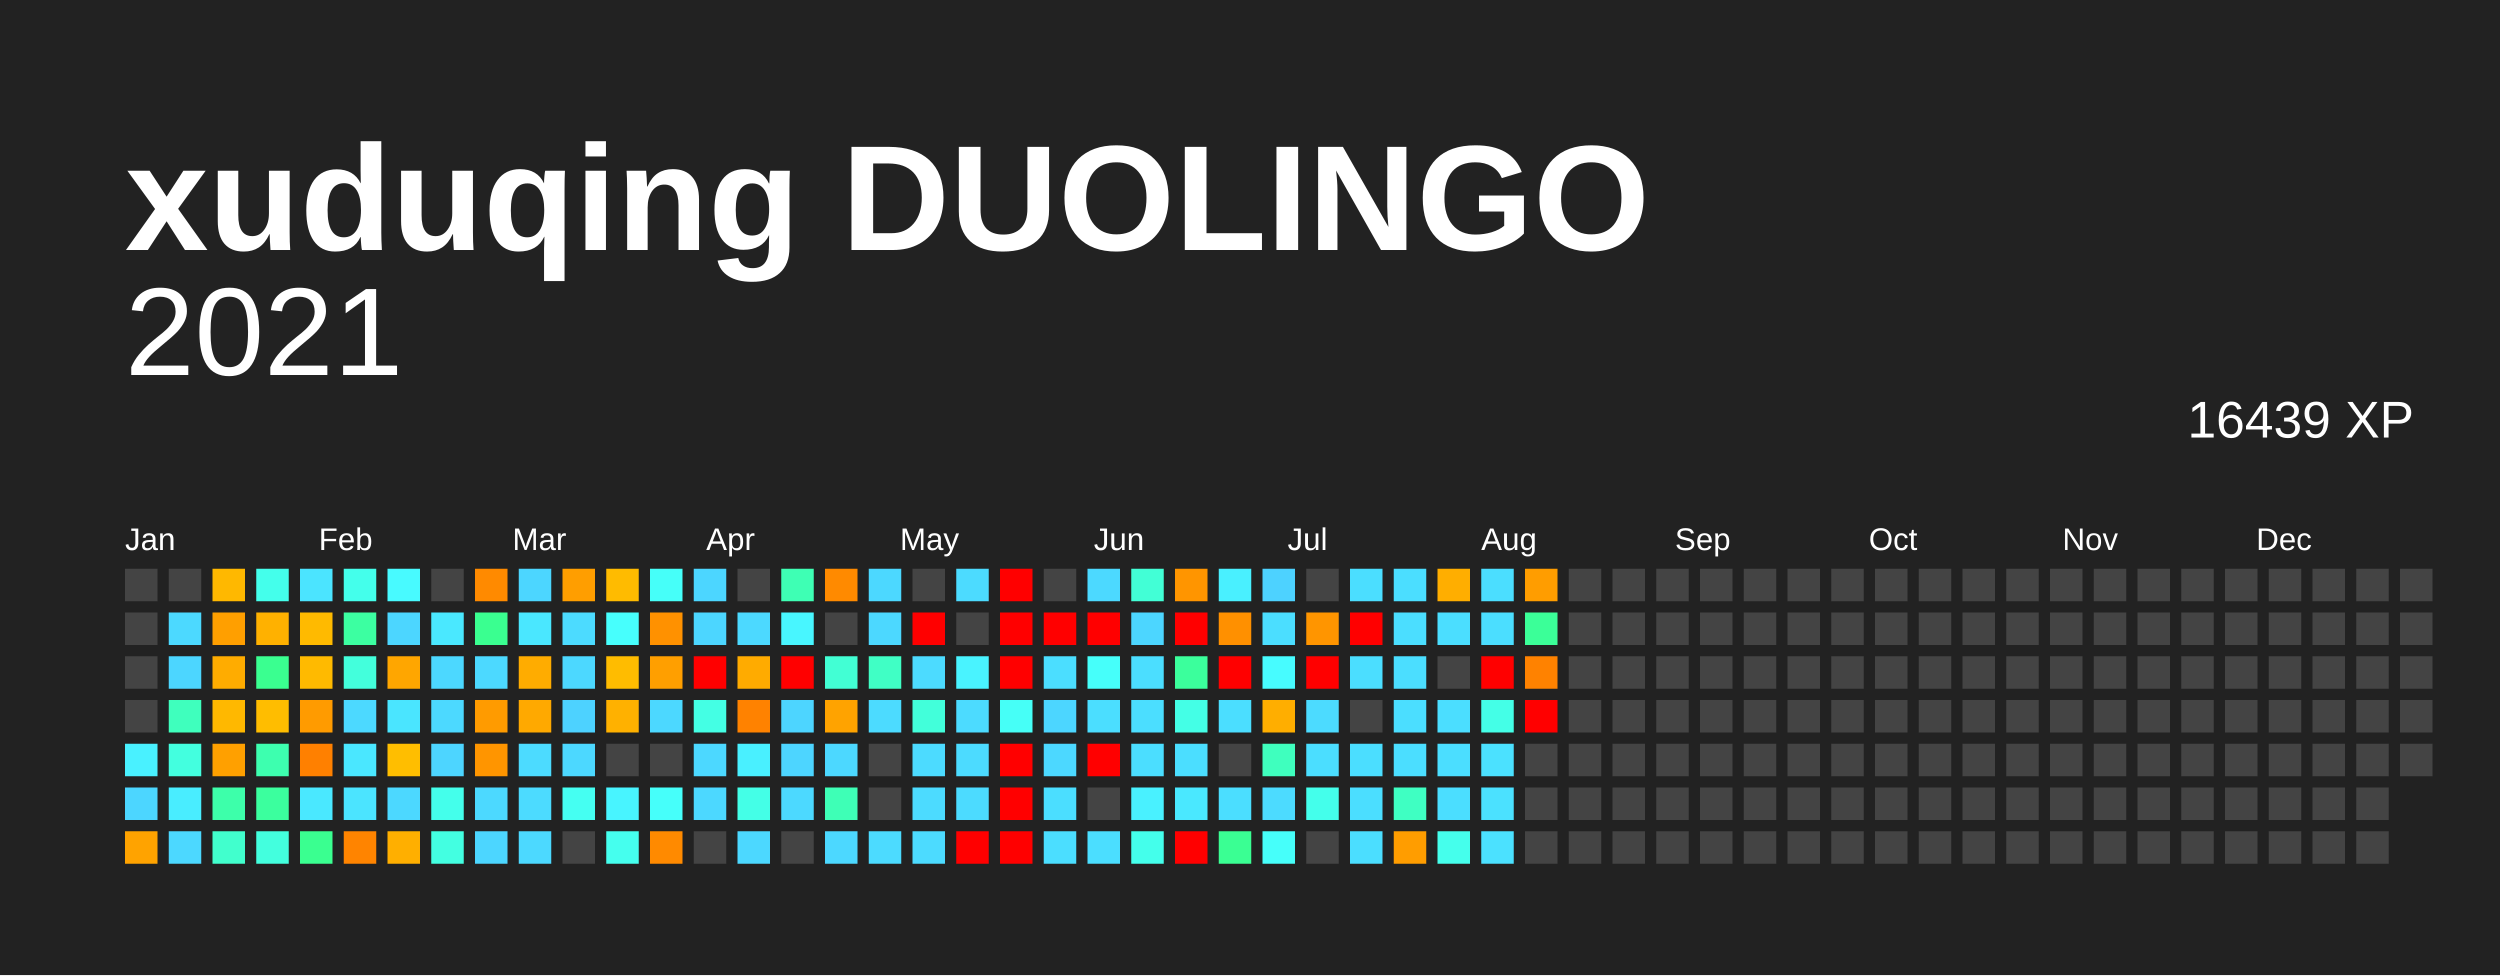
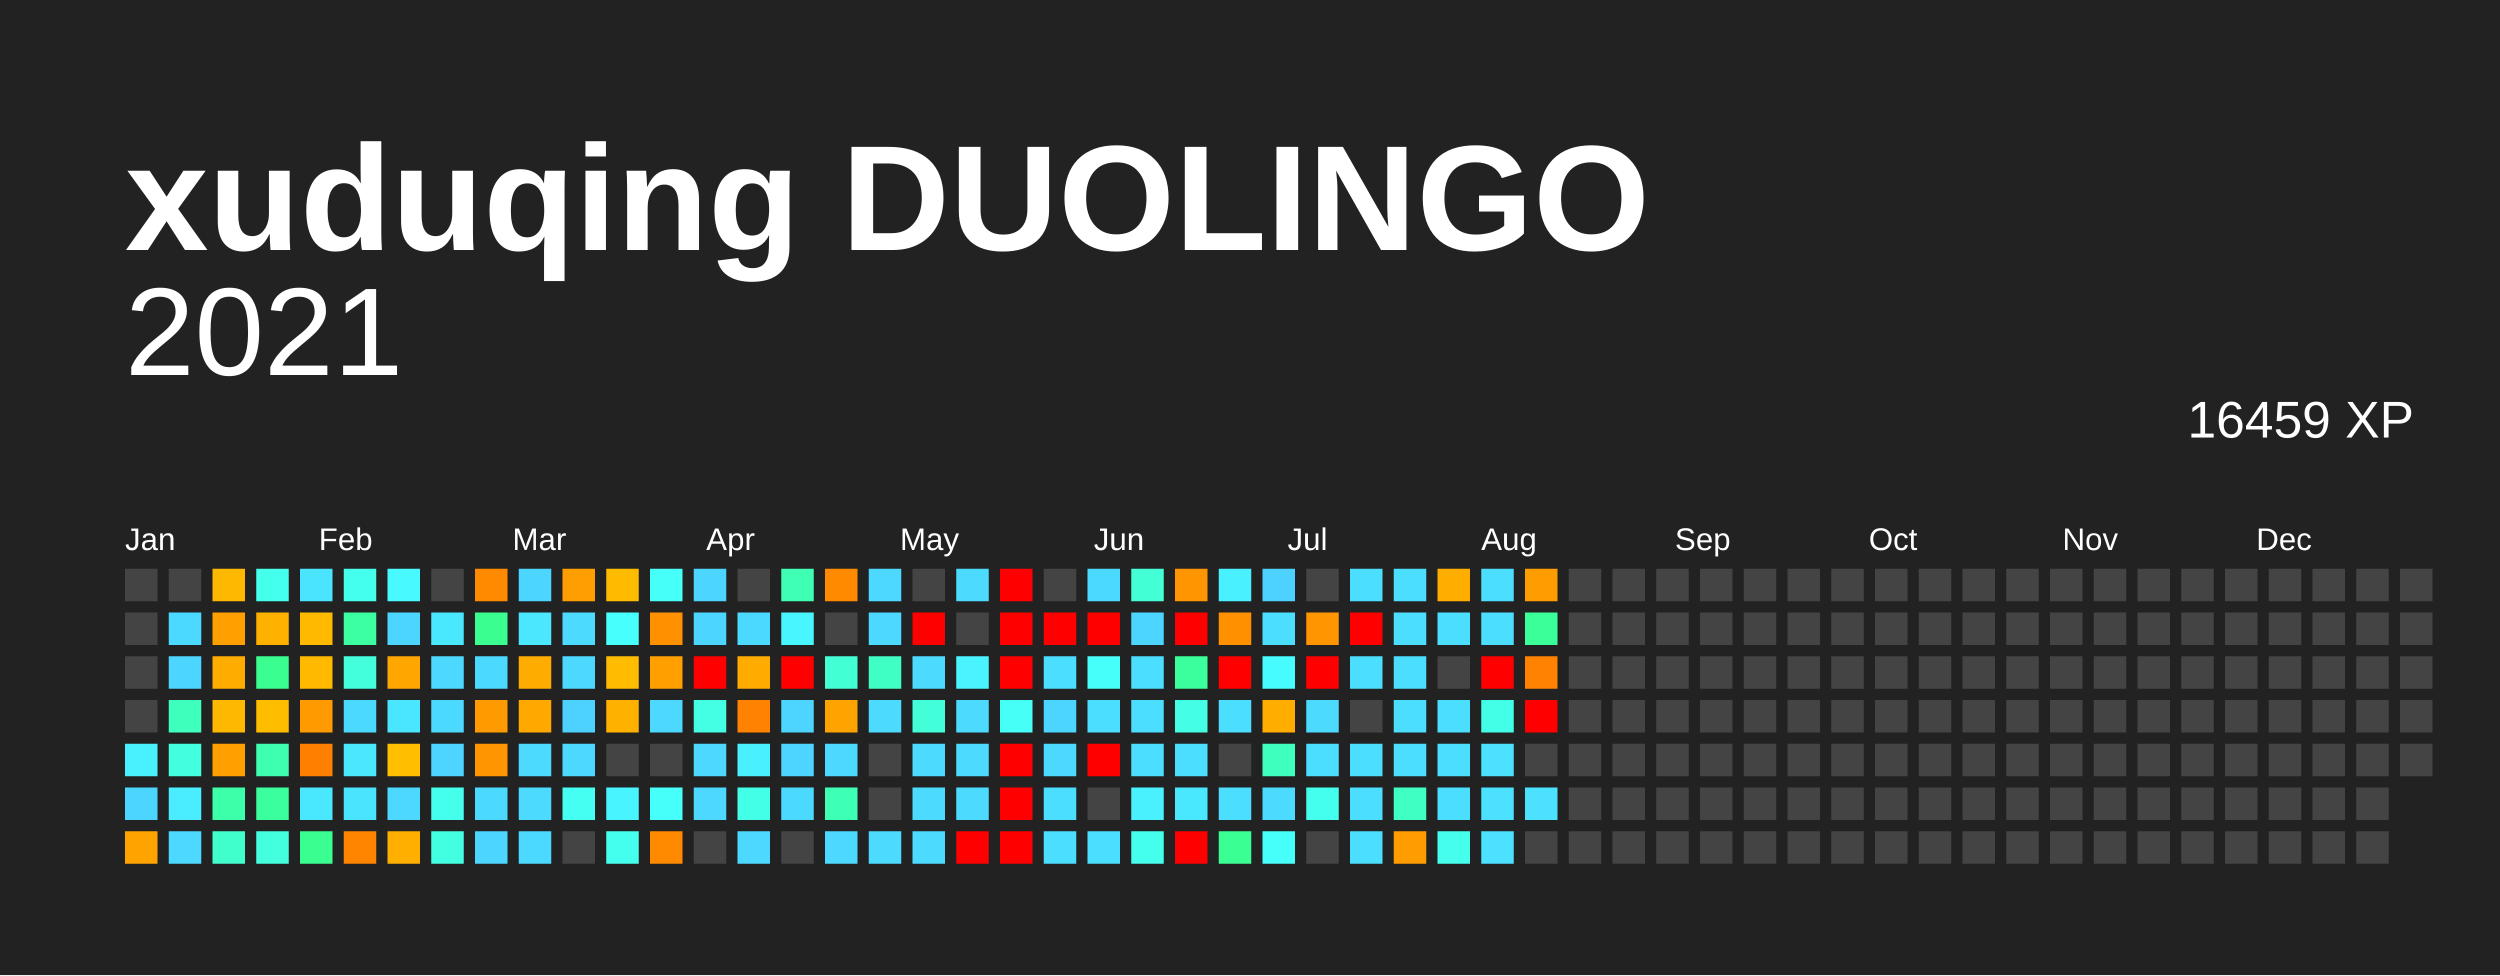
<svg xmlns="http://www.w3.org/2000/svg" baseProfile="full" height="78mm" version="1.1" viewBox="0,0,200,78" width="200mm">
  <defs />
  <rect fill="#222222" height="78" width="200" x="0" y="0" />
  <text fill="#FFFFFF" style="font-size:12px; font-family:Arial; font-weight:bold;" x="10" y="20">xuduqing DUOLINGO</text>
  <text alignment-baseline="hanging" fill="#FFFFFF" style="font-size:10.0px; font-family:Arial;" x="10" y="30">2021</text>
-   <text alignment-baseline="hanging" fill="#FFFFFF" style="font-size:4.125px; font-family:Arial;" x="175" y="35">16439 XP</text>
+   <text alignment-baseline="hanging" fill="#FFFFFF" style="font-size:4.125px; font-family:Arial;" x="175" y="35">16459 XP</text>
  <text fill="#FFFFFF" style="font-size:2.5px; font-family:Arial" x="10.0" y="44">Jan</text>
  <text fill="#FFFFFF" style="font-size:2.5px; font-family:Arial" x="25.5" y="44">Feb</text>
  <text fill="#FFFFFF" style="font-size:2.5px; font-family:Arial" x="41.0" y="44">Mar</text>
  <text fill="#FFFFFF" style="font-size:2.5px; font-family:Arial" x="56.5" y="44">Apr</text>
  <text fill="#FFFFFF" style="font-size:2.5px; font-family:Arial" x="72.0" y="44">May</text>
  <text fill="#FFFFFF" style="font-size:2.5px; font-family:Arial" x="87.5" y="44">Jun</text>
  <text fill="#FFFFFF" style="font-size:2.5px; font-family:Arial" x="103.0" y="44">Jul</text>
  <text fill="#FFFFFF" style="font-size:2.5px; font-family:Arial" x="118.5" y="44">Aug</text>
  <text fill="#FFFFFF" style="font-size:2.5px; font-family:Arial" x="134.0" y="44">Sep</text>
  <text fill="#FFFFFF" style="font-size:2.5px; font-family:Arial" x="149.5" y="44">Oct</text>
  <text fill="#FFFFFF" style="font-size:2.5px; font-family:Arial" x="165.0" y="44">Nov</text>
  <text fill="#FFFFFF" style="font-size:2.5px; font-family:Arial" x="180.5" y="44">Dec</text>
  <rect fill="#444444" height="2.6" width="2.6" x="10.0" y="45.5" />
  <rect fill="#444444" height="2.6" width="2.6" x="10.0" y="49.0" />
  <rect fill="#444444" height="2.6" width="2.6" x="10.0" y="52.5" />
  <rect fill="#444444" height="2.6" width="2.6" x="10.0" y="56.0" />
  <rect fill="#49f1ff" height="2.6" width="2.6" x="10.0" y="59.5" />
  <rect fill="#4cd6ff" height="2.6" width="2.6" x="10.0" y="63.0" />
  <rect fill="#ffa300" height="2.6" width="2.6" x="10.0" y="66.5" />
  <rect fill="#444444" height="2.6" width="2.6" x="13.5" y="45.5" />
  <rect fill="#4cd9ff" height="2.6" width="2.6" x="13.5" y="49.0" />
  <rect fill="#4cd6ff" height="2.6" width="2.6" x="13.5" y="52.5" />
  <rect fill="#3fffbd" height="2.6" width="2.6" x="13.5" y="56.0" />
  <rect fill="#43ffdf" height="2.6" width="2.6" x="13.5" y="59.5" />
  <rect fill="#49edff" height="2.6" width="2.6" x="13.5" y="63.0" />
  <rect fill="#4cd8ff" height="2.6" width="2.6" x="13.5" y="66.5" />
  <rect fill="#ffb800" height="2.6" width="2.6" x="17.0" y="45.5" />
  <rect fill="#ff9f00" height="2.6" width="2.6" x="17.0" y="49.0" />
  <rect fill="#ffac00" height="2.6" width="2.6" x="17.0" y="52.5" />
  <rect fill="#ffb800" height="2.6" width="2.6" x="17.0" y="56.0" />
  <rect fill="#ffa000" height="2.6" width="2.6" x="17.0" y="59.5" />
  <rect fill="#3dffaa" height="2.6" width="2.6" x="17.0" y="63.0" />
  <rect fill="#41ffcd" height="2.6" width="2.6" x="17.0" y="66.5" />
  <rect fill="#44ffeb" height="2.6" width="2.6" x="20.5" y="45.5" />
  <rect fill="#ffb100" height="2.6" width="2.6" x="20.5" y="49.0" />
  <rect fill="#3aff90" height="2.6" width="2.6" x="20.5" y="52.5" />
  <rect fill="#ffbd00" height="2.6" width="2.6" x="20.5" y="56.0" />
  <rect fill="#3dffaf" height="2.6" width="2.6" x="20.5" y="59.5" />
  <rect fill="#3bff9e" height="2.6" width="2.6" x="20.5" y="63.0" />
  <rect fill="#43ffde" height="2.6" width="2.6" x="20.5" y="66.5" />
  <rect fill="#4be4ff" height="2.6" width="2.6" x="24.0" y="45.5" />
  <rect fill="#ffba00" height="2.6" width="2.6" x="24.0" y="49.0" />
  <rect fill="#ffba00" height="2.6" width="2.6" x="24.0" y="52.5" />
  <rect fill="#ff9b00" height="2.6" width="2.6" x="24.0" y="56.0" />
  <rect fill="#ff8000" height="2.6" width="2.6" x="24.0" y="59.5" />
  <rect fill="#4ae8ff" height="2.6" width="2.6" x="24.0" y="63.0" />
  <rect fill="#3aff90" height="2.6" width="2.6" x="24.0" y="66.5" />
  <rect fill="#44ffeb" height="2.6" width="2.6" x="27.5" y="45.5" />
  <rect fill="#3cffa1" height="2.6" width="2.6" x="27.5" y="49.0" />
  <rect fill="#43ffdc" height="2.6" width="2.6" x="27.5" y="52.5" />
  <rect fill="#4cd9ff" height="2.6" width="2.6" x="27.5" y="56.0" />
  <rect fill="#4ae7ff" height="2.6" width="2.6" x="27.5" y="59.5" />
  <rect fill="#4be4ff" height="2.6" width="2.6" x="27.5" y="63.0" />
  <rect fill="#ff8400" height="2.6" width="2.6" x="27.5" y="66.5" />
  <rect fill="#48faff" height="2.6" width="2.6" x="31.0" y="45.5" />
  <rect fill="#4cd6ff" height="2.6" width="2.6" x="31.0" y="49.0" />
  <rect fill="#ffa600" height="2.6" width="2.6" x="31.0" y="52.5" />
  <rect fill="#4ae5ff" height="2.6" width="2.6" x="31.0" y="56.0" />
  <rect fill="#ffbe00" height="2.6" width="2.6" x="31.0" y="59.5" />
  <rect fill="#4cd8ff" height="2.6" width="2.6" x="31.0" y="63.0" />
  <rect fill="#ffaf00" height="2.6" width="2.6" x="31.0" y="66.5" />
  <rect fill="#444444" height="2.6" width="2.6" x="34.5" y="45.5" />
  <rect fill="#4ae8ff" height="2.6" width="2.6" x="34.5" y="49.0" />
  <rect fill="#4cd8ff" height="2.6" width="2.6" x="34.5" y="52.5" />
  <rect fill="#4cd9ff" height="2.6" width="2.6" x="34.5" y="56.0" />
  <rect fill="#4dd5ff" height="2.6" width="2.6" x="34.5" y="59.5" />
  <rect fill="#44ffeb" height="2.6" width="2.6" x="34.5" y="63.0" />
  <rect fill="#43ffe1" height="2.6" width="2.6" x="34.5" y="66.5" />
  <rect fill="#ff8a00" height="2.6" width="2.6" x="38.0" y="45.5" />
  <rect fill="#3aff90" height="2.6" width="2.6" x="38.0" y="49.0" />
  <rect fill="#4cd9ff" height="2.6" width="2.6" x="38.0" y="52.5" />
  <rect fill="#ff9b00" height="2.6" width="2.6" x="38.0" y="56.0" />
  <rect fill="#ff9500" height="2.6" width="2.6" x="38.0" y="59.5" />
  <rect fill="#4cd9ff" height="2.6" width="2.6" x="38.0" y="63.0" />
  <rect fill="#4cd6ff" height="2.6" width="2.6" x="38.0" y="66.5" />
  <rect fill="#4cd6ff" height="2.6" width="2.6" x="41.5" y="45.5" />
  <rect fill="#4ae7ff" height="2.6" width="2.6" x="41.5" y="49.0" />
  <rect fill="#ffac00" height="2.6" width="2.6" x="41.5" y="52.5" />
  <rect fill="#ffa900" height="2.6" width="2.6" x="41.5" y="56.0" />
  <rect fill="#4cdbff" height="2.6" width="2.6" x="41.5" y="59.5" />
  <rect fill="#4cdbff" height="2.6" width="2.6" x="41.5" y="63.0" />
  <rect fill="#4cd9ff" height="2.6" width="2.6" x="41.5" y="66.5" />
  <rect fill="#ff9e00" height="2.6" width="2.6" x="45.0" y="45.5" />
  <rect fill="#4cdbff" height="2.6" width="2.6" x="45.0" y="49.0" />
  <rect fill="#4cd8ff" height="2.6" width="2.6" x="45.0" y="52.5" />
  <rect fill="#4dd2ff" height="2.6" width="2.6" x="45.0" y="56.0" />
  <rect fill="#4cd8ff" height="2.6" width="2.6" x="45.0" y="59.5" />
  <rect fill="#45fff2" height="2.6" width="2.6" x="45.0" y="63.0" />
  <rect fill="#444444" height="2.6" width="2.6" x="45.0" y="66.5" />
  <rect fill="#ffbb00" height="2.6" width="2.6" x="48.5" y="45.5" />
  <rect fill="#47fffd" height="2.6" width="2.6" x="48.5" y="49.0" />
  <rect fill="#ffbc00" height="2.6" width="2.6" x="48.5" y="52.5" />
  <rect fill="#ffb100" height="2.6" width="2.6" x="48.5" y="56.0" />
  <rect fill="#444444" height="2.6" width="2.6" x="48.5" y="59.5" />
  <rect fill="#48f4ff" height="2.6" width="2.6" x="48.5" y="63.0" />
  <rect fill="#45ffee" height="2.6" width="2.6" x="48.5" y="66.5" />
  <rect fill="#46fff9" height="2.6" width="2.6" x="52.0" y="45.5" />
  <rect fill="#ff9100" height="2.6" width="2.6" x="52.0" y="49.0" />
  <rect fill="#ff9f00" height="2.6" width="2.6" x="52.0" y="52.5" />
  <rect fill="#4cd8ff" height="2.6" width="2.6" x="52.0" y="56.0" />
  <rect fill="#444444" height="2.6" width="2.6" x="52.0" y="59.5" />
  <rect fill="#46fffa" height="2.6" width="2.6" x="52.0" y="63.0" />
  <rect fill="#ff8a00" height="2.6" width="2.6" x="52.0" y="66.5" />
  <rect fill="#4cd6ff" height="2.6" width="2.6" x="55.5" y="45.5" />
  <rect fill="#4cd6ff" height="2.6" width="2.6" x="55.5" y="49.0" />
  <rect fill="red" height="2.6" width="2.6" x="55.5" y="52.5" />
  <rect fill="#44ffe4" height="2.6" width="2.6" x="55.5" y="56.0" />
  <rect fill="#4cd8ff" height="2.6" width="2.6" x="55.5" y="59.5" />
  <rect fill="#4cd8ff" height="2.6" width="2.6" x="55.5" y="63.0" />
  <rect fill="#444444" height="2.6" width="2.6" x="55.5" y="66.5" />
  <rect fill="#444444" height="2.6" width="2.6" x="59.0" y="45.5" />
  <rect fill="#4cd9ff" height="2.6" width="2.6" x="59.0" y="49.0" />
  <rect fill="#ffab00" height="2.6" width="2.6" x="59.0" y="52.5" />
  <rect fill="#ff8200" height="2.6" width="2.6" x="59.0" y="56.0" />
  <rect fill="#49f0ff" height="2.6" width="2.6" x="59.0" y="59.5" />
  <rect fill="#44ffe7" height="2.6" width="2.6" x="59.0" y="63.0" />
  <rect fill="#4cd8ff" height="2.6" width="2.6" x="59.0" y="66.5" />
  <rect fill="#3effb4" height="2.6" width="2.6" x="62.5" y="45.5" />
  <rect fill="#48f6ff" height="2.6" width="2.6" x="62.5" y="49.0" />
  <rect fill="red" height="2.6" width="2.6" x="62.5" y="52.5" />
  <rect fill="#4dd5ff" height="2.6" width="2.6" x="62.5" y="56.0" />
  <rect fill="#4dd5ff" height="2.6" width="2.6" x="62.5" y="59.5" />
  <rect fill="#4cd9ff" height="2.6" width="2.6" x="62.5" y="63.0" />
  <rect fill="#444444" height="2.6" width="2.6" x="62.5" y="66.5" />
  <rect fill="#ff8a00" height="2.6" width="2.6" x="66.0" y="45.5" />
  <rect fill="#444444" height="2.6" width="2.6" x="66.0" y="49.0" />
  <rect fill="#42ffd4" height="2.6" width="2.6" x="66.0" y="52.5" />
  <rect fill="#ffa300" height="2.6" width="2.6" x="66.0" y="56.0" />
  <rect fill="#4cd8ff" height="2.6" width="2.6" x="66.0" y="59.5" />
  <rect fill="#3effb6" height="2.6" width="2.6" x="66.0" y="63.0" />
  <rect fill="#4cd8ff" height="2.6" width="2.6" x="66.0" y="66.5" />
  <rect fill="#4cd8ff" height="2.6" width="2.6" x="69.5" y="45.5" />
  <rect fill="#4cd8ff" height="2.6" width="2.6" x="69.5" y="49.0" />
  <rect fill="#40ffc5" height="2.6" width="2.6" x="69.5" y="52.5" />
  <rect fill="#4cdbff" height="2.6" width="2.6" x="69.5" y="56.0" />
  <rect fill="#444444" height="2.6" width="2.6" x="69.5" y="59.5" />
  <rect fill="#444444" height="2.6" width="2.6" x="69.5" y="63.0" />
  <rect fill="#4cdbff" height="2.6" width="2.6" x="69.5" y="66.5" />
  <rect fill="#444444" height="2.6" width="2.6" x="73.0" y="45.5" />
  <rect fill="red" height="2.6" width="2.6" x="73.0" y="49.0" />
  <rect fill="#4cdbff" height="2.6" width="2.6" x="73.0" y="52.5" />
  <rect fill="#42ffda" height="2.6" width="2.6" x="73.0" y="56.0" />
  <rect fill="#4cdbff" height="2.6" width="2.6" x="73.0" y="59.5" />
  <rect fill="#4cdbff" height="2.6" width="2.6" x="73.0" y="63.0" />
  <rect fill="#4cdbff" height="2.6" width="2.6" x="73.0" y="66.5" />
  <rect fill="#4cdbff" height="2.6" width="2.6" x="76.5" y="45.5" />
  <rect fill="#444444" height="2.6" width="2.6" x="76.5" y="49.0" />
  <rect fill="#49f3ff" height="2.6" width="2.6" x="76.5" y="52.5" />
  <rect fill="#4cdbff" height="2.6" width="2.6" x="76.5" y="56.0" />
  <rect fill="#4cdbff" height="2.6" width="2.6" x="76.5" y="59.5" />
  <rect fill="#4cdbff" height="2.6" width="2.6" x="76.5" y="63.0" />
  <rect fill="red" height="2.6" width="2.6" x="76.5" y="66.5" />
  <rect fill="red" height="2.6" width="2.6" x="80.0" y="45.5" />
  <rect fill="red" height="2.6" width="2.6" x="80.0" y="49.0" />
  <rect fill="red" height="2.6" width="2.6" x="80.0" y="52.5" />
  <rect fill="#46fff7" height="2.6" width="2.6" x="80.0" y="56.0" />
  <rect fill="red" height="2.6" width="2.6" x="80.0" y="59.5" />
  <rect fill="red" height="2.6" width="2.6" x="80.0" y="63.0" />
  <rect fill="red" height="2.6" width="2.6" x="80.0" y="66.5" />
  <rect fill="#444444" height="2.6" width="2.6" x="83.5" y="45.5" />
  <rect fill="red" height="2.6" width="2.6" x="83.5" y="49.0" />
  <rect fill="#4bdeff" height="2.6" width="2.6" x="83.5" y="52.5" />
  <rect fill="#4cd6ff" height="2.6" width="2.6" x="83.5" y="56.0" />
  <rect fill="#4cd8ff" height="2.6" width="2.6" x="83.5" y="59.5" />
  <rect fill="#4bdeff" height="2.6" width="2.6" x="83.5" y="63.0" />
  <rect fill="#4bdeff" height="2.6" width="2.6" x="83.5" y="66.5" />
  <rect fill="#4cd9ff" height="2.6" width="2.6" x="87.0" y="45.5" />
  <rect fill="red" height="2.6" width="2.6" x="87.0" y="49.0" />
  <rect fill="#46fffa" height="2.6" width="2.6" x="87.0" y="52.5" />
  <rect fill="#4bdeff" height="2.6" width="2.6" x="87.0" y="56.0" />
  <rect fill="red" height="2.6" width="2.6" x="87.0" y="59.5" />
  <rect fill="#444444" height="2.6" width="2.6" x="87.0" y="63.0" />
  <rect fill="#4bdeff" height="2.6" width="2.6" x="87.0" y="66.5" />
  <rect fill="#42ffd6" height="2.6" width="2.6" x="90.5" y="45.5" />
  <rect fill="#4cd6ff" height="2.6" width="2.6" x="90.5" y="49.0" />
  <rect fill="#4bdeff" height="2.6" width="2.6" x="90.5" y="52.5" />
  <rect fill="#4bdeff" height="2.6" width="2.6" x="90.5" y="56.0" />
  <rect fill="#4bdeff" height="2.6" width="2.6" x="90.5" y="59.5" />
  <rect fill="#49f1ff" height="2.6" width="2.6" x="90.5" y="63.0" />
  <rect fill="#44ffeb" height="2.6" width="2.6" x="90.5" y="66.5" />
  <rect fill="#ff9500" height="2.6" width="2.6" x="94.0" y="45.5" />
  <rect fill="red" height="2.6" width="2.6" x="94.0" y="49.0" />
  <rect fill="#3bff9c" height="2.6" width="2.6" x="94.0" y="52.5" />
  <rect fill="#44ffe6" height="2.6" width="2.6" x="94.0" y="56.0" />
  <rect fill="#4bdeff" height="2.6" width="2.6" x="94.0" y="59.5" />
  <rect fill="#4ae8ff" height="2.6" width="2.6" x="94.0" y="63.0" />
  <rect fill="red" height="2.6" width="2.6" x="94.0" y="66.5" />
  <rect fill="#49f0ff" height="2.6" width="2.6" x="97.5" y="45.5" />
  <rect fill="#ff9000" height="2.6" width="2.6" x="97.5" y="49.0" />
  <rect fill="red" height="2.6" width="2.6" x="97.5" y="52.5" />
  <rect fill="#4bdeff" height="2.6" width="2.6" x="97.5" y="56.0" />
  <rect fill="#444444" height="2.6" width="2.6" x="97.5" y="59.5" />
  <rect fill="#4bdeff" height="2.6" width="2.6" x="97.5" y="63.0" />
  <rect fill="#3aff93" height="2.6" width="2.6" x="97.5" y="66.5" />
  <rect fill="#4dd2ff" height="2.6" width="2.6" x="101.0" y="45.5" />
  <rect fill="#4bdeff" height="2.6" width="2.6" x="101.0" y="49.0" />
  <rect fill="#47fcff" height="2.6" width="2.6" x="101.0" y="52.5" />
  <rect fill="#ffae00" height="2.6" width="2.6" x="101.0" y="56.0" />
  <rect fill="#3fffbe" height="2.6" width="2.6" x="101.0" y="59.5" />
  <rect fill="#4cdbff" height="2.6" width="2.6" x="101.0" y="63.0" />
  <rect fill="#46fffa" height="2.6" width="2.6" x="101.0" y="66.5" />
  <rect fill="#444444" height="2.6" width="2.6" x="104.5" y="45.5" />
  <rect fill="#ff9500" height="2.6" width="2.6" x="104.5" y="49.0" />
  <rect fill="red" height="2.6" width="2.6" x="104.5" y="52.5" />
  <rect fill="#4cdbff" height="2.6" width="2.6" x="104.5" y="56.0" />
  <rect fill="#4bdeff" height="2.6" width="2.6" x="104.5" y="59.5" />
  <rect fill="#44ffeb" height="2.6" width="2.6" x="104.5" y="63.0" />
  <rect fill="#444444" height="2.6" width="2.6" x="104.5" y="66.5" />
  <rect fill="#4bdeff" height="2.6" width="2.6" x="108.0" y="45.5" />
  <rect fill="red" height="2.6" width="2.6" x="108.0" y="49.0" />
  <rect fill="#4bdeff" height="2.6" width="2.6" x="108.0" y="52.5" />
  <rect fill="#444444" height="2.6" width="2.6" x="108.0" y="56.0" />
  <rect fill="#4bdeff" height="2.6" width="2.6" x="108.0" y="59.5" />
  <rect fill="#4bdeff" height="2.6" width="2.6" x="108.0" y="63.0" />
  <rect fill="#4bdeff" height="2.6" width="2.6" x="108.0" y="66.5" />
  <rect fill="#4bdeff" height="2.6" width="2.6" x="111.5" y="45.5" />
  <rect fill="#4bdeff" height="2.6" width="2.6" x="111.5" y="49.0" />
  <rect fill="#4bdeff" height="2.6" width="2.6" x="111.5" y="52.5" />
  <rect fill="#4bdeff" height="2.6" width="2.6" x="111.5" y="56.0" />
  <rect fill="#4bdeff" height="2.6" width="2.6" x="111.5" y="59.5" />
  <rect fill="#3fffc2" height="2.6" width="2.6" x="111.5" y="63.0" />
  <rect fill="#ff9d00" height="2.6" width="2.6" x="111.5" y="66.5" />
  <rect fill="#ffae00" height="2.6" width="2.6" x="115.0" y="45.5" />
  <rect fill="#4bdeff" height="2.6" width="2.6" x="115.0" y="49.0" />
  <rect fill="#444444" height="2.6" width="2.6" x="115.0" y="52.5" />
  <rect fill="#4bdeff" height="2.6" width="2.6" x="115.0" y="56.0" />
  <rect fill="#4bdeff" height="2.6" width="2.6" x="115.0" y="59.5" />
  <rect fill="#4bdeff" height="2.6" width="2.6" x="115.0" y="63.0" />
  <rect fill="#45ffec" height="2.6" width="2.6" x="115.0" y="66.5" />
  <rect fill="#4bdeff" height="2.6" width="2.6" x="118.5" y="45.5" />
  <rect fill="#4bdeff" height="2.6" width="2.6" x="118.5" y="49.0" />
  <rect fill="red" height="2.6" width="2.6" x="118.5" y="52.5" />
  <rect fill="#44ffe7" height="2.6" width="2.6" x="118.5" y="56.0" />
  <rect fill="#4be1ff" height="2.6" width="2.6" x="118.5" y="59.5" />
  <rect fill="#4be1ff" height="2.6" width="2.6" x="118.5" y="63.0" />
  <rect fill="#4be1ff" height="2.6" width="2.6" x="118.5" y="66.5" />
  <rect fill="#ff9d00" height="2.6" width="2.6" x="122.0" y="45.5" />
  <rect fill="#3bff98" height="2.6" width="2.6" x="122.0" y="49.0" />
  <rect fill="#ff8200" height="2.6" width="2.6" x="122.0" y="52.5" />
  <rect fill="red" height="2.6" width="2.6" x="122.0" y="56.0" />
  <rect fill="#444444" height="2.6" width="2.6" x="122.0" y="59.5" />
-   <rect fill="#444444" height="2.6" width="2.6" x="122.0" y="63.0" />
+   <rect fill="#4be1ff" height="2.6" width="2.6" x="122.0" y="63.0" />
  <rect fill="#444444" height="2.6" width="2.6" x="122.0" y="66.5" />
  <rect fill="#444444" height="2.6" width="2.6" x="125.5" y="45.5" />
  <rect fill="#444444" height="2.6" width="2.6" x="125.5" y="49.0" />
  <rect fill="#444444" height="2.6" width="2.6" x="125.5" y="52.5" />
  <rect fill="#444444" height="2.6" width="2.6" x="125.5" y="56.0" />
  <rect fill="#444444" height="2.6" width="2.6" x="125.5" y="59.5" />
  <rect fill="#444444" height="2.6" width="2.6" x="125.5" y="63.0" />
  <rect fill="#444444" height="2.6" width="2.6" x="125.5" y="66.5" />
  <rect fill="#444444" height="2.6" width="2.6" x="129.0" y="45.5" />
  <rect fill="#444444" height="2.6" width="2.6" x="129.0" y="49.0" />
  <rect fill="#444444" height="2.6" width="2.6" x="129.0" y="52.5" />
  <rect fill="#444444" height="2.6" width="2.6" x="129.0" y="56.0" />
  <rect fill="#444444" height="2.6" width="2.6" x="129.0" y="59.5" />
  <rect fill="#444444" height="2.6" width="2.6" x="129.0" y="63.0" />
  <rect fill="#444444" height="2.6" width="2.6" x="129.0" y="66.5" />
  <rect fill="#444444" height="2.6" width="2.6" x="132.5" y="45.5" />
  <rect fill="#444444" height="2.6" width="2.6" x="132.5" y="49.0" />
  <rect fill="#444444" height="2.6" width="2.6" x="132.5" y="52.5" />
  <rect fill="#444444" height="2.6" width="2.6" x="132.5" y="56.0" />
  <rect fill="#444444" height="2.6" width="2.6" x="132.5" y="59.5" />
  <rect fill="#444444" height="2.6" width="2.6" x="132.5" y="63.0" />
  <rect fill="#444444" height="2.6" width="2.6" x="132.5" y="66.5" />
  <rect fill="#444444" height="2.6" width="2.6" x="136.0" y="45.5" />
  <rect fill="#444444" height="2.6" width="2.6" x="136.0" y="49.0" />
  <rect fill="#444444" height="2.6" width="2.6" x="136.0" y="52.5" />
  <rect fill="#444444" height="2.6" width="2.6" x="136.0" y="56.0" />
  <rect fill="#444444" height="2.6" width="2.6" x="136.0" y="59.5" />
  <rect fill="#444444" height="2.6" width="2.6" x="136.0" y="63.0" />
  <rect fill="#444444" height="2.6" width="2.6" x="136.0" y="66.5" />
  <rect fill="#444444" height="2.6" width="2.6" x="139.5" y="45.5" />
  <rect fill="#444444" height="2.6" width="2.6" x="139.5" y="49.0" />
  <rect fill="#444444" height="2.6" width="2.6" x="139.5" y="52.5" />
  <rect fill="#444444" height="2.6" width="2.6" x="139.5" y="56.0" />
  <rect fill="#444444" height="2.6" width="2.6" x="139.5" y="59.5" />
  <rect fill="#444444" height="2.6" width="2.6" x="139.5" y="63.0" />
  <rect fill="#444444" height="2.6" width="2.6" x="139.5" y="66.5" />
  <rect fill="#444444" height="2.6" width="2.6" x="143.0" y="45.5" />
  <rect fill="#444444" height="2.6" width="2.6" x="143.0" y="49.0" />
  <rect fill="#444444" height="2.6" width="2.6" x="143.0" y="52.5" />
  <rect fill="#444444" height="2.6" width="2.6" x="143.0" y="56.0" />
  <rect fill="#444444" height="2.6" width="2.6" x="143.0" y="59.5" />
  <rect fill="#444444" height="2.6" width="2.6" x="143.0" y="63.0" />
  <rect fill="#444444" height="2.6" width="2.6" x="143.0" y="66.5" />
  <rect fill="#444444" height="2.6" width="2.6" x="146.5" y="45.5" />
  <rect fill="#444444" height="2.6" width="2.6" x="146.5" y="49.0" />
  <rect fill="#444444" height="2.6" width="2.6" x="146.5" y="52.5" />
  <rect fill="#444444" height="2.6" width="2.6" x="146.5" y="56.0" />
  <rect fill="#444444" height="2.6" width="2.6" x="146.5" y="59.5" />
  <rect fill="#444444" height="2.6" width="2.6" x="146.5" y="63.0" />
  <rect fill="#444444" height="2.6" width="2.6" x="146.5" y="66.5" />
  <rect fill="#444444" height="2.6" width="2.6" x="150.0" y="45.5" />
  <rect fill="#444444" height="2.6" width="2.6" x="150.0" y="49.0" />
  <rect fill="#444444" height="2.6" width="2.6" x="150.0" y="52.5" />
  <rect fill="#444444" height="2.6" width="2.6" x="150.0" y="56.0" />
  <rect fill="#444444" height="2.6" width="2.6" x="150.0" y="59.5" />
  <rect fill="#444444" height="2.6" width="2.6" x="150.0" y="63.0" />
  <rect fill="#444444" height="2.6" width="2.6" x="150.0" y="66.5" />
  <rect fill="#444444" height="2.6" width="2.6" x="153.5" y="45.5" />
  <rect fill="#444444" height="2.6" width="2.6" x="153.5" y="49.0" />
  <rect fill="#444444" height="2.6" width="2.6" x="153.5" y="52.5" />
  <rect fill="#444444" height="2.6" width="2.6" x="153.5" y="56.0" />
  <rect fill="#444444" height="2.6" width="2.6" x="153.5" y="59.5" />
  <rect fill="#444444" height="2.6" width="2.6" x="153.5" y="63.0" />
  <rect fill="#444444" height="2.6" width="2.6" x="153.5" y="66.5" />
  <rect fill="#444444" height="2.6" width="2.6" x="157.0" y="45.5" />
  <rect fill="#444444" height="2.6" width="2.6" x="157.0" y="49.0" />
  <rect fill="#444444" height="2.6" width="2.6" x="157.0" y="52.5" />
  <rect fill="#444444" height="2.6" width="2.6" x="157.0" y="56.0" />
  <rect fill="#444444" height="2.6" width="2.6" x="157.0" y="59.5" />
  <rect fill="#444444" height="2.6" width="2.6" x="157.0" y="63.0" />
  <rect fill="#444444" height="2.6" width="2.6" x="157.0" y="66.5" />
  <rect fill="#444444" height="2.6" width="2.6" x="160.5" y="45.5" />
  <rect fill="#444444" height="2.6" width="2.6" x="160.5" y="49.0" />
  <rect fill="#444444" height="2.6" width="2.6" x="160.5" y="52.5" />
  <rect fill="#444444" height="2.6" width="2.6" x="160.5" y="56.0" />
  <rect fill="#444444" height="2.6" width="2.6" x="160.5" y="59.5" />
  <rect fill="#444444" height="2.6" width="2.6" x="160.5" y="63.0" />
  <rect fill="#444444" height="2.6" width="2.6" x="160.5" y="66.5" />
  <rect fill="#444444" height="2.6" width="2.6" x="164.0" y="45.5" />
  <rect fill="#444444" height="2.6" width="2.6" x="164.0" y="49.0" />
  <rect fill="#444444" height="2.6" width="2.6" x="164.0" y="52.5" />
  <rect fill="#444444" height="2.6" width="2.6" x="164.0" y="56.0" />
  <rect fill="#444444" height="2.6" width="2.6" x="164.0" y="59.5" />
  <rect fill="#444444" height="2.6" width="2.6" x="164.0" y="63.0" />
  <rect fill="#444444" height="2.6" width="2.6" x="164.0" y="66.5" />
  <rect fill="#444444" height="2.6" width="2.6" x="167.5" y="45.5" />
  <rect fill="#444444" height="2.6" width="2.6" x="167.5" y="49.0" />
  <rect fill="#444444" height="2.6" width="2.6" x="167.5" y="52.5" />
  <rect fill="#444444" height="2.6" width="2.6" x="167.5" y="56.0" />
  <rect fill="#444444" height="2.6" width="2.6" x="167.5" y="59.5" />
  <rect fill="#444444" height="2.6" width="2.6" x="167.5" y="63.0" />
  <rect fill="#444444" height="2.6" width="2.6" x="167.5" y="66.5" />
  <rect fill="#444444" height="2.6" width="2.6" x="171.0" y="45.5" />
  <rect fill="#444444" height="2.6" width="2.6" x="171.0" y="49.0" />
  <rect fill="#444444" height="2.6" width="2.6" x="171.0" y="52.5" />
  <rect fill="#444444" height="2.6" width="2.6" x="171.0" y="56.0" />
  <rect fill="#444444" height="2.6" width="2.6" x="171.0" y="59.5" />
  <rect fill="#444444" height="2.6" width="2.6" x="171.0" y="63.0" />
  <rect fill="#444444" height="2.6" width="2.6" x="171.0" y="66.5" />
  <rect fill="#444444" height="2.6" width="2.6" x="174.5" y="45.5" />
  <rect fill="#444444" height="2.6" width="2.6" x="174.5" y="49.0" />
  <rect fill="#444444" height="2.6" width="2.6" x="174.5" y="52.5" />
  <rect fill="#444444" height="2.6" width="2.6" x="174.5" y="56.0" />
  <rect fill="#444444" height="2.6" width="2.6" x="174.5" y="59.5" />
  <rect fill="#444444" height="2.6" width="2.6" x="174.5" y="63.0" />
  <rect fill="#444444" height="2.6" width="2.6" x="174.5" y="66.5" />
  <rect fill="#444444" height="2.6" width="2.6" x="178.0" y="45.5" />
  <rect fill="#444444" height="2.6" width="2.6" x="178.0" y="49.0" />
  <rect fill="#444444" height="2.6" width="2.6" x="178.0" y="52.5" />
  <rect fill="#444444" height="2.6" width="2.6" x="178.0" y="56.0" />
  <rect fill="#444444" height="2.6" width="2.6" x="178.0" y="59.5" />
  <rect fill="#444444" height="2.6" width="2.6" x="178.0" y="63.0" />
  <rect fill="#444444" height="2.6" width="2.6" x="178.0" y="66.5" />
  <rect fill="#444444" height="2.6" width="2.6" x="181.5" y="45.5" />
  <rect fill="#444444" height="2.6" width="2.6" x="181.5" y="49.0" />
  <rect fill="#444444" height="2.6" width="2.6" x="181.5" y="52.5" />
  <rect fill="#444444" height="2.6" width="2.6" x="181.5" y="56.0" />
  <rect fill="#444444" height="2.6" width="2.6" x="181.5" y="59.5" />
  <rect fill="#444444" height="2.6" width="2.6" x="181.5" y="63.0" />
  <rect fill="#444444" height="2.6" width="2.6" x="181.5" y="66.5" />
  <rect fill="#444444" height="2.6" width="2.6" x="185.0" y="45.5" />
  <rect fill="#444444" height="2.6" width="2.6" x="185.0" y="49.0" />
  <rect fill="#444444" height="2.6" width="2.6" x="185.0" y="52.5" />
  <rect fill="#444444" height="2.6" width="2.6" x="185.0" y="56.0" />
  <rect fill="#444444" height="2.6" width="2.6" x="185.0" y="59.5" />
  <rect fill="#444444" height="2.6" width="2.6" x="185.0" y="63.0" />
  <rect fill="#444444" height="2.6" width="2.6" x="185.0" y="66.5" />
  <rect fill="#444444" height="2.6" width="2.6" x="188.5" y="45.5" />
  <rect fill="#444444" height="2.6" width="2.6" x="188.5" y="49.0" />
  <rect fill="#444444" height="2.6" width="2.6" x="188.5" y="52.5" />
  <rect fill="#444444" height="2.6" width="2.6" x="188.5" y="56.0" />
  <rect fill="#444444" height="2.6" width="2.6" x="188.5" y="59.5" />
  <rect fill="#444444" height="2.6" width="2.6" x="188.5" y="63.0" />
  <rect fill="#444444" height="2.6" width="2.6" x="188.5" y="66.5" />
  <rect fill="#444444" height="2.6" width="2.6" x="192.0" y="45.5" />
  <rect fill="#444444" height="2.6" width="2.6" x="192.0" y="49.0" />
  <rect fill="#444444" height="2.6" width="2.6" x="192.0" y="52.5" />
  <rect fill="#444444" height="2.6" width="2.6" x="192.0" y="56.0" />
  <rect fill="#444444" height="2.6" width="2.6" x="192.0" y="59.5" />
</svg>
